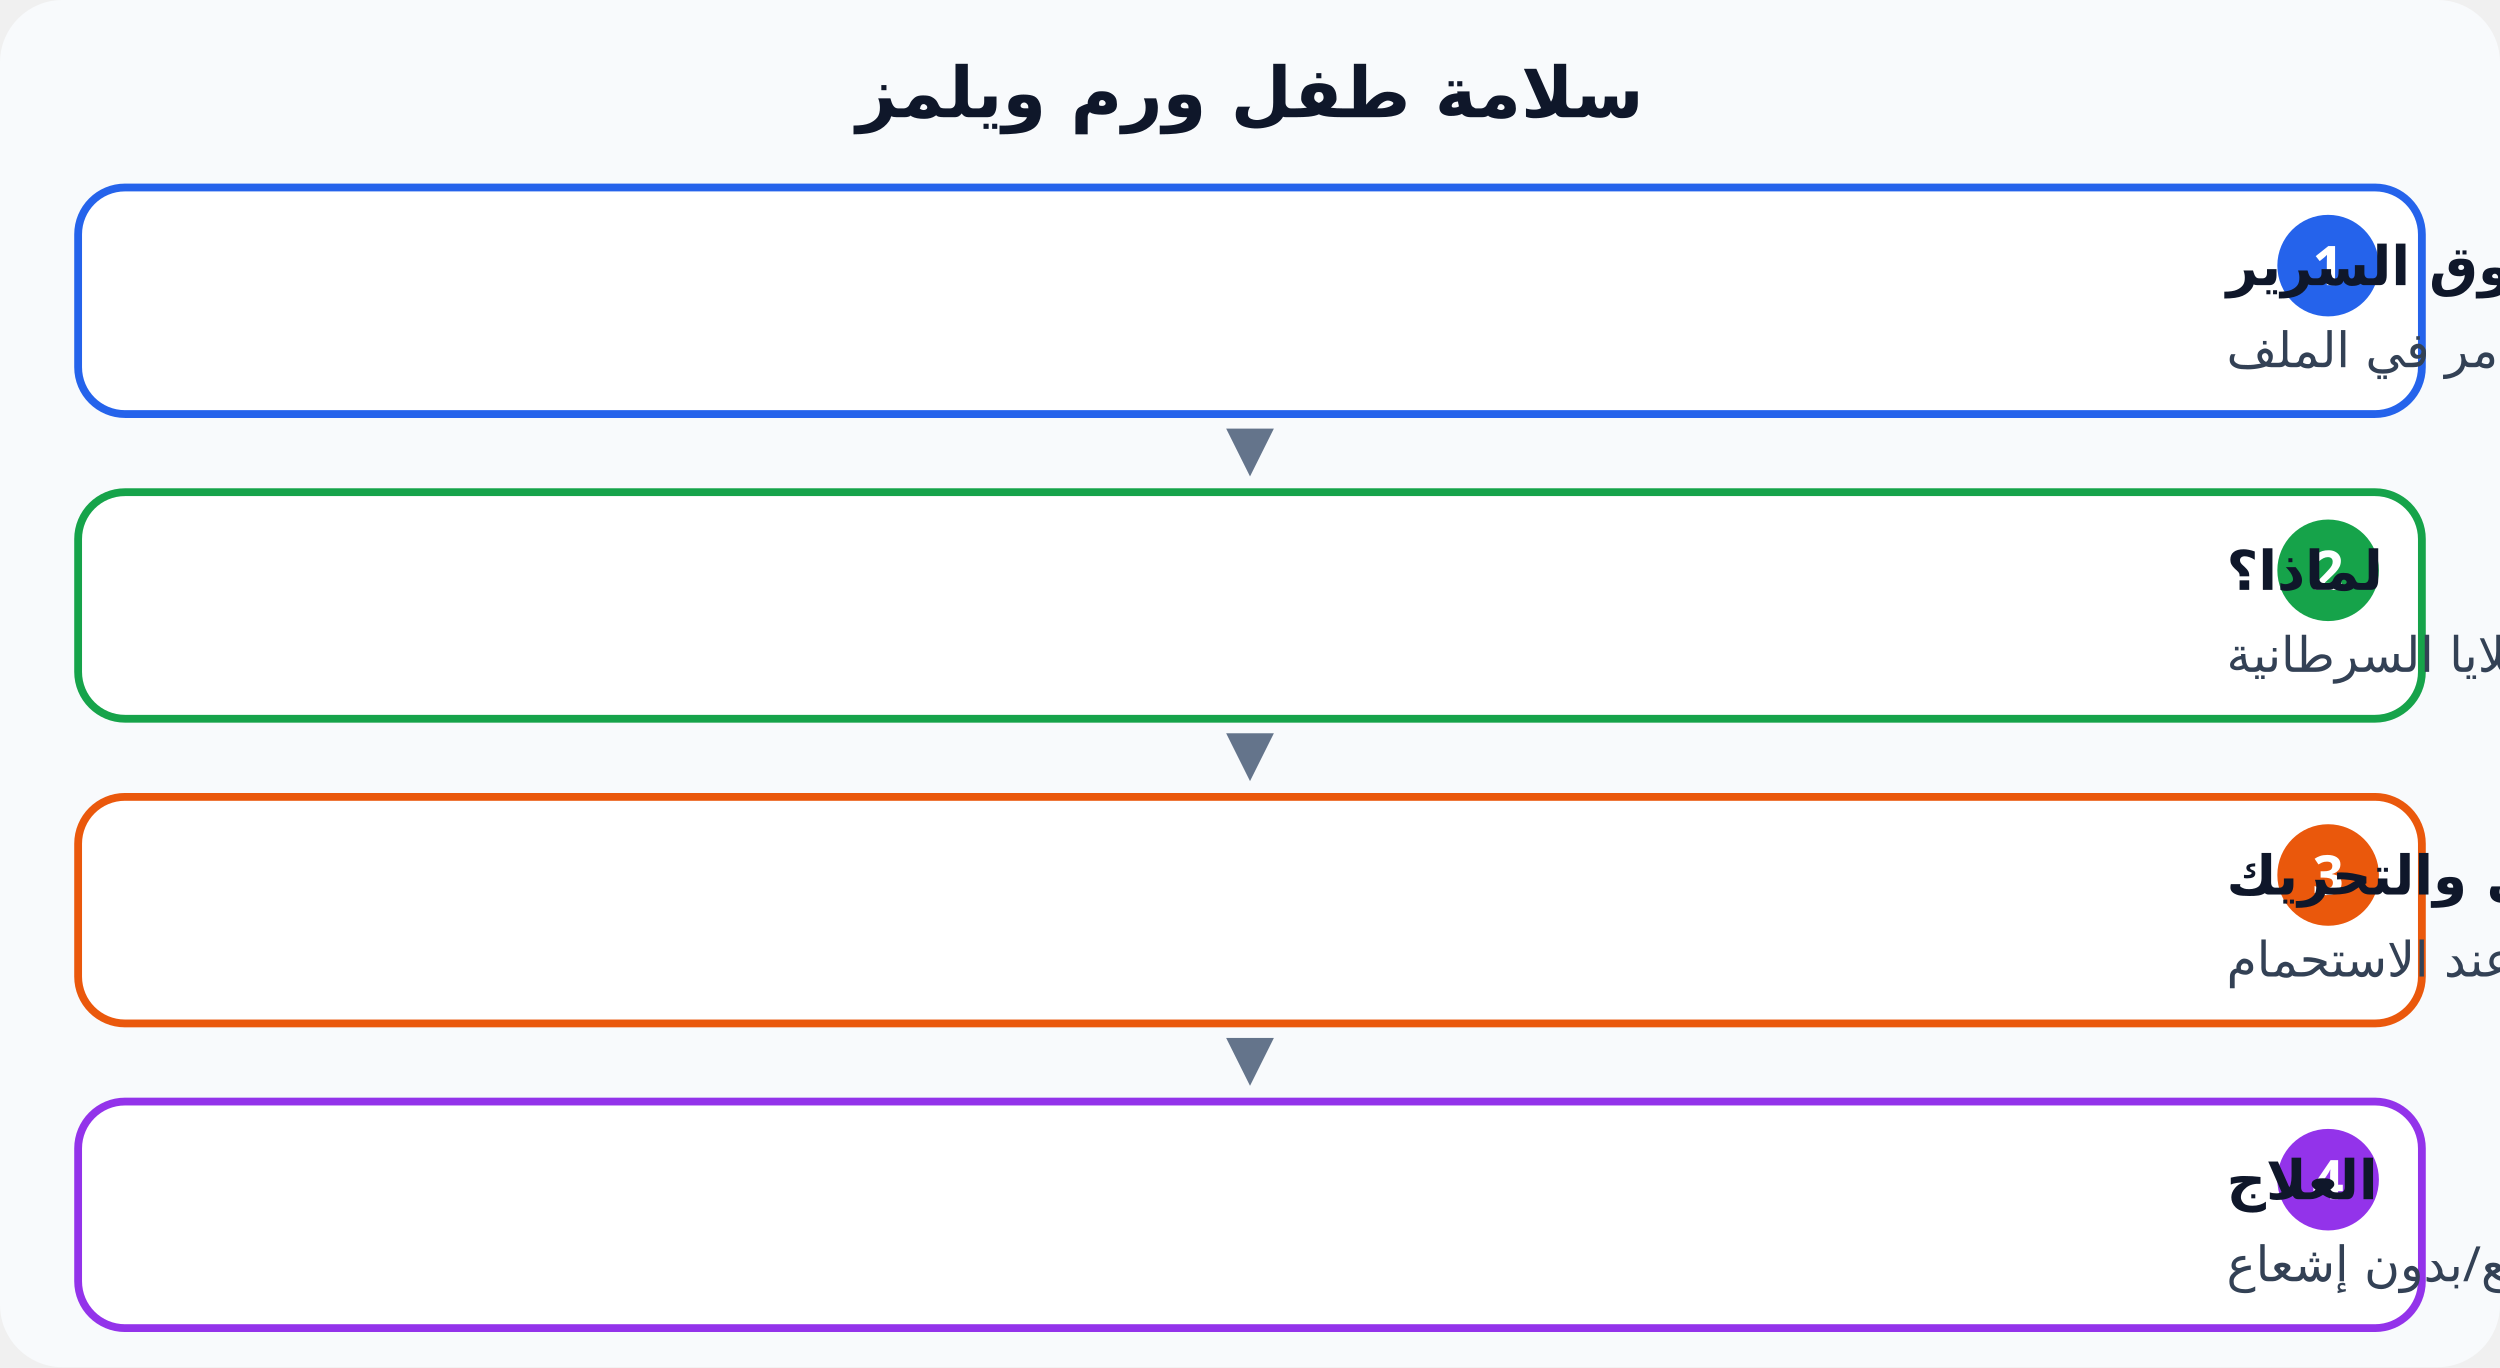
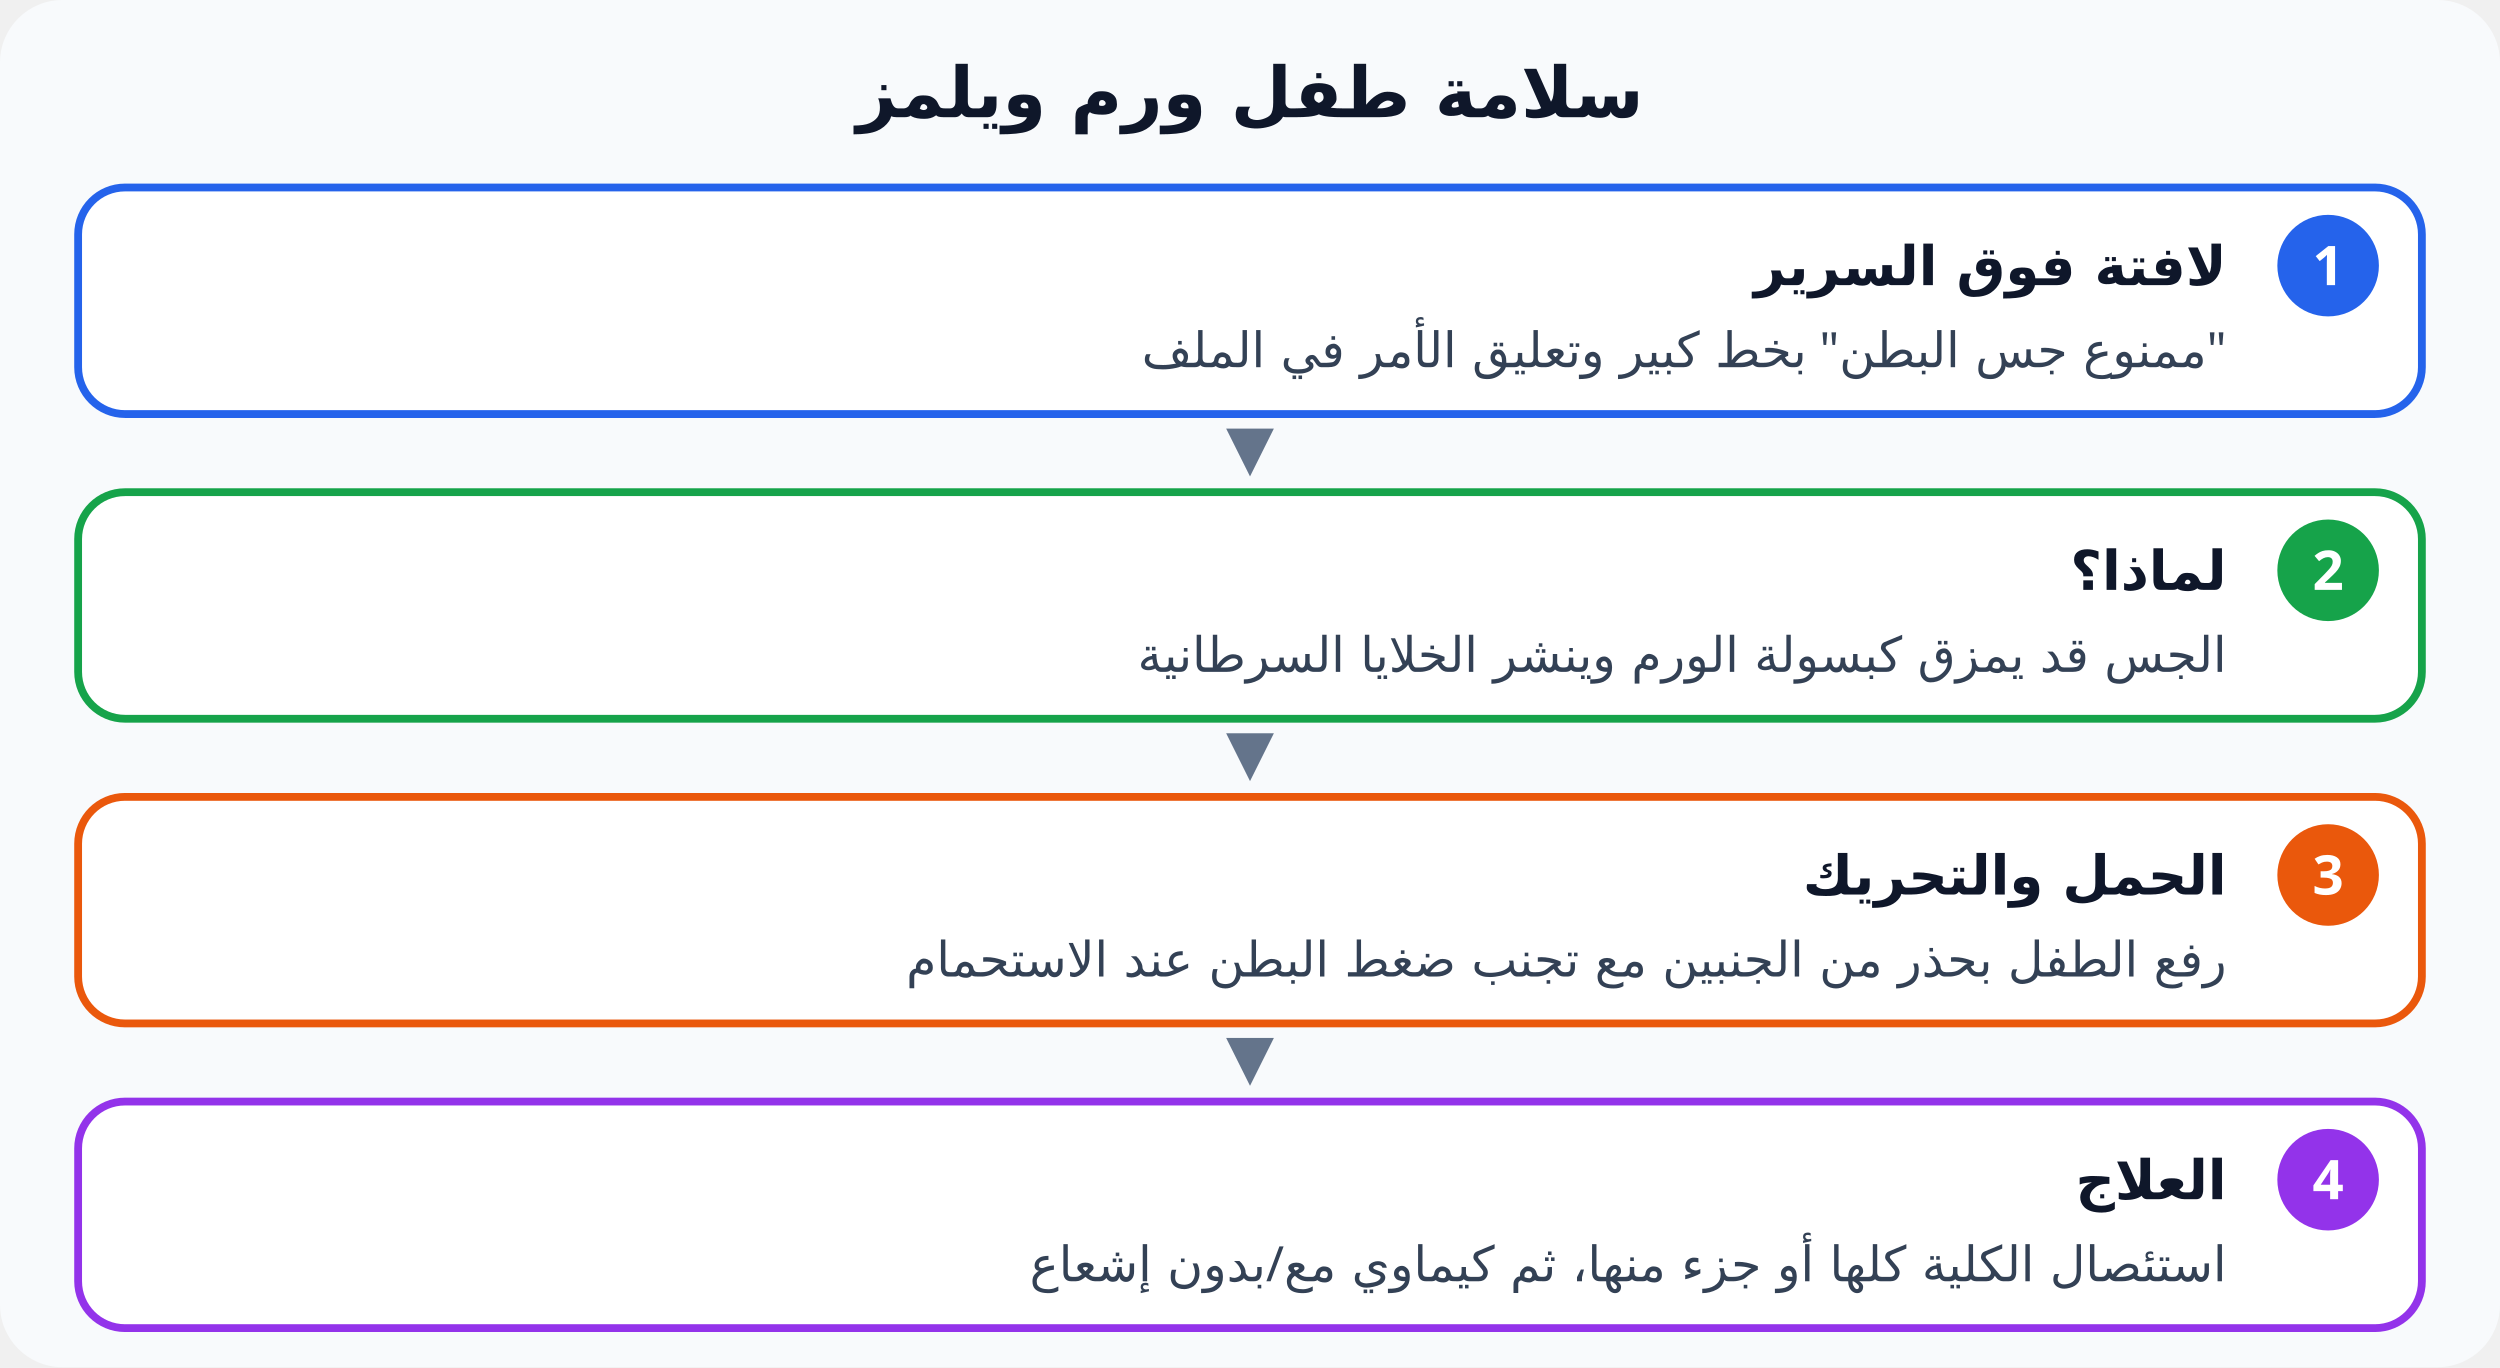
<svg xmlns="http://www.w3.org/2000/svg" viewBox="0 0 640 350" font-family="Cairo, Tahoma, sans-serif" direction="rtl">
  <rect width="640" height="350" rx="16" fill="#f8fafc" />
  <text x="320" y="30" text-anchor="middle" font-size="18" font-weight="800" fill="#0f172a">سلامة طفل ورم ويلمز</text>
  <rect x="20" y="48" width="600" height="58" rx="12" fill="#fff" stroke="#2563eb" stroke-width="2" />
  <circle cx="596" cy="68" r="13" fill="#2563eb" />
  <text x="596" y="73" text-anchor="middle" font-size="14" font-weight="700" fill="#fff">1</text>
-   <text x="570" y="73" text-anchor="end" font-size="14" font-weight="700" fill="#0f172a">لافتة فوق السرير</text>
-   <text x="570" y="94" text-anchor="end" font-size="12.5" fill="#334155">"ممنوع جس البطن" بخط كبير وتعليق الأمر في الملف</text>
+   <text x="570" y="73" text-anchor="start" font-size="14" font-weight="700" fill="#0f172a">لافتة فوق السرير</text>
+   <text x="570" y="94" text-anchor="start" font-size="12.5" fill="#334155">"ممنوع جس البطن" بخط كبير وتعليق الأمر في الملف</text>
  <text x="320" y="120" text-anchor="middle" font-size="16" fill="#64748b">▼</text>
  <rect x="20" y="126" width="600" height="58" rx="12" fill="#fff" stroke="#16a34a" stroke-width="2" />
  <circle cx="596" cy="146" r="13" fill="#16a34a" />
  <text x="596" y="151" text-anchor="middle" font-size="14" font-weight="700" fill="#fff">2</text>
-   <text x="570" y="151" text-anchor="end" font-size="14" font-weight="700" fill="#0f172a">لماذا؟</text>
-   <text x="570" y="172" text-anchor="end" font-size="12.5" fill="#334155">الجس قد يمزق كبسولة الورم وينشر الخلايا السرطانية</text>
+   <text x="570" y="151" text-anchor="start" font-size="14" font-weight="700" fill="#0f172a">لماذا؟</text>
+   <text x="570" y="172" text-anchor="start" font-size="12.5" fill="#334155">الجس قد يمزق كبسولة الورم وينشر الخلايا السرطانية</text>
  <text x="320" y="198" text-anchor="middle" font-size="16" fill="#64748b">▼</text>
  <rect x="20" y="204" width="600" height="58" rx="12" fill="#fff" stroke="#ea580c" stroke-width="2" />
  <circle cx="596" cy="224" r="13" fill="#ea580c" />
  <text x="596" y="229" text-anchor="middle" font-size="14" font-weight="700" fill="#fff">3</text>
-   <text x="570" y="229" text-anchor="end" font-size="14" font-weight="700" fill="#0f172a">الحمل والتحريك</text>
-   <text x="570" y="250" text-anchor="end" font-size="12.5" fill="#334155">رفع الطفل بحذر من الجنبين مع تجنب ضغط البطن عند الاستحمام</text>
+   <text x="570" y="229" text-anchor="start" font-size="14" font-weight="700" fill="#0f172a">الحمل والتحريك</text>
+   <text x="570" y="250" text-anchor="start" font-size="12.5" fill="#334155">رفع الطفل بحذر من الجنبين مع تجنب ضغط البطن عند الاستحمام</text>
  <text x="320" y="276" text-anchor="middle" font-size="16" fill="#64748b">▼</text>
  <rect x="20" y="282" width="600" height="58" rx="12" fill="#fff" stroke="#9333ea" stroke-width="2" />
  <circle cx="596" cy="302" r="13" fill="#9333ea" />
  <text x="596" y="307" text-anchor="middle" font-size="14" font-weight="700" fill="#fff">4</text>
-   <text x="570" y="307" text-anchor="end" font-size="14" font-weight="700" fill="#0f172a">العلاج</text>
-   <text x="570" y="328" text-anchor="end" font-size="12.5" fill="#334155">استئصال الكلية كلها أو جزء منها، ثم كيماوي مع/بدون إشعاع</text>
+   <text x="570" y="307" text-anchor="start" font-size="14" font-weight="700" fill="#0f172a">العلاج</text>
+   <text x="570" y="328" text-anchor="start" font-size="12.5" fill="#334155">استئصال الكلية كلها أو جزء منها، ثم كيماوي مع/بدون إشعاع</text>
</svg>
